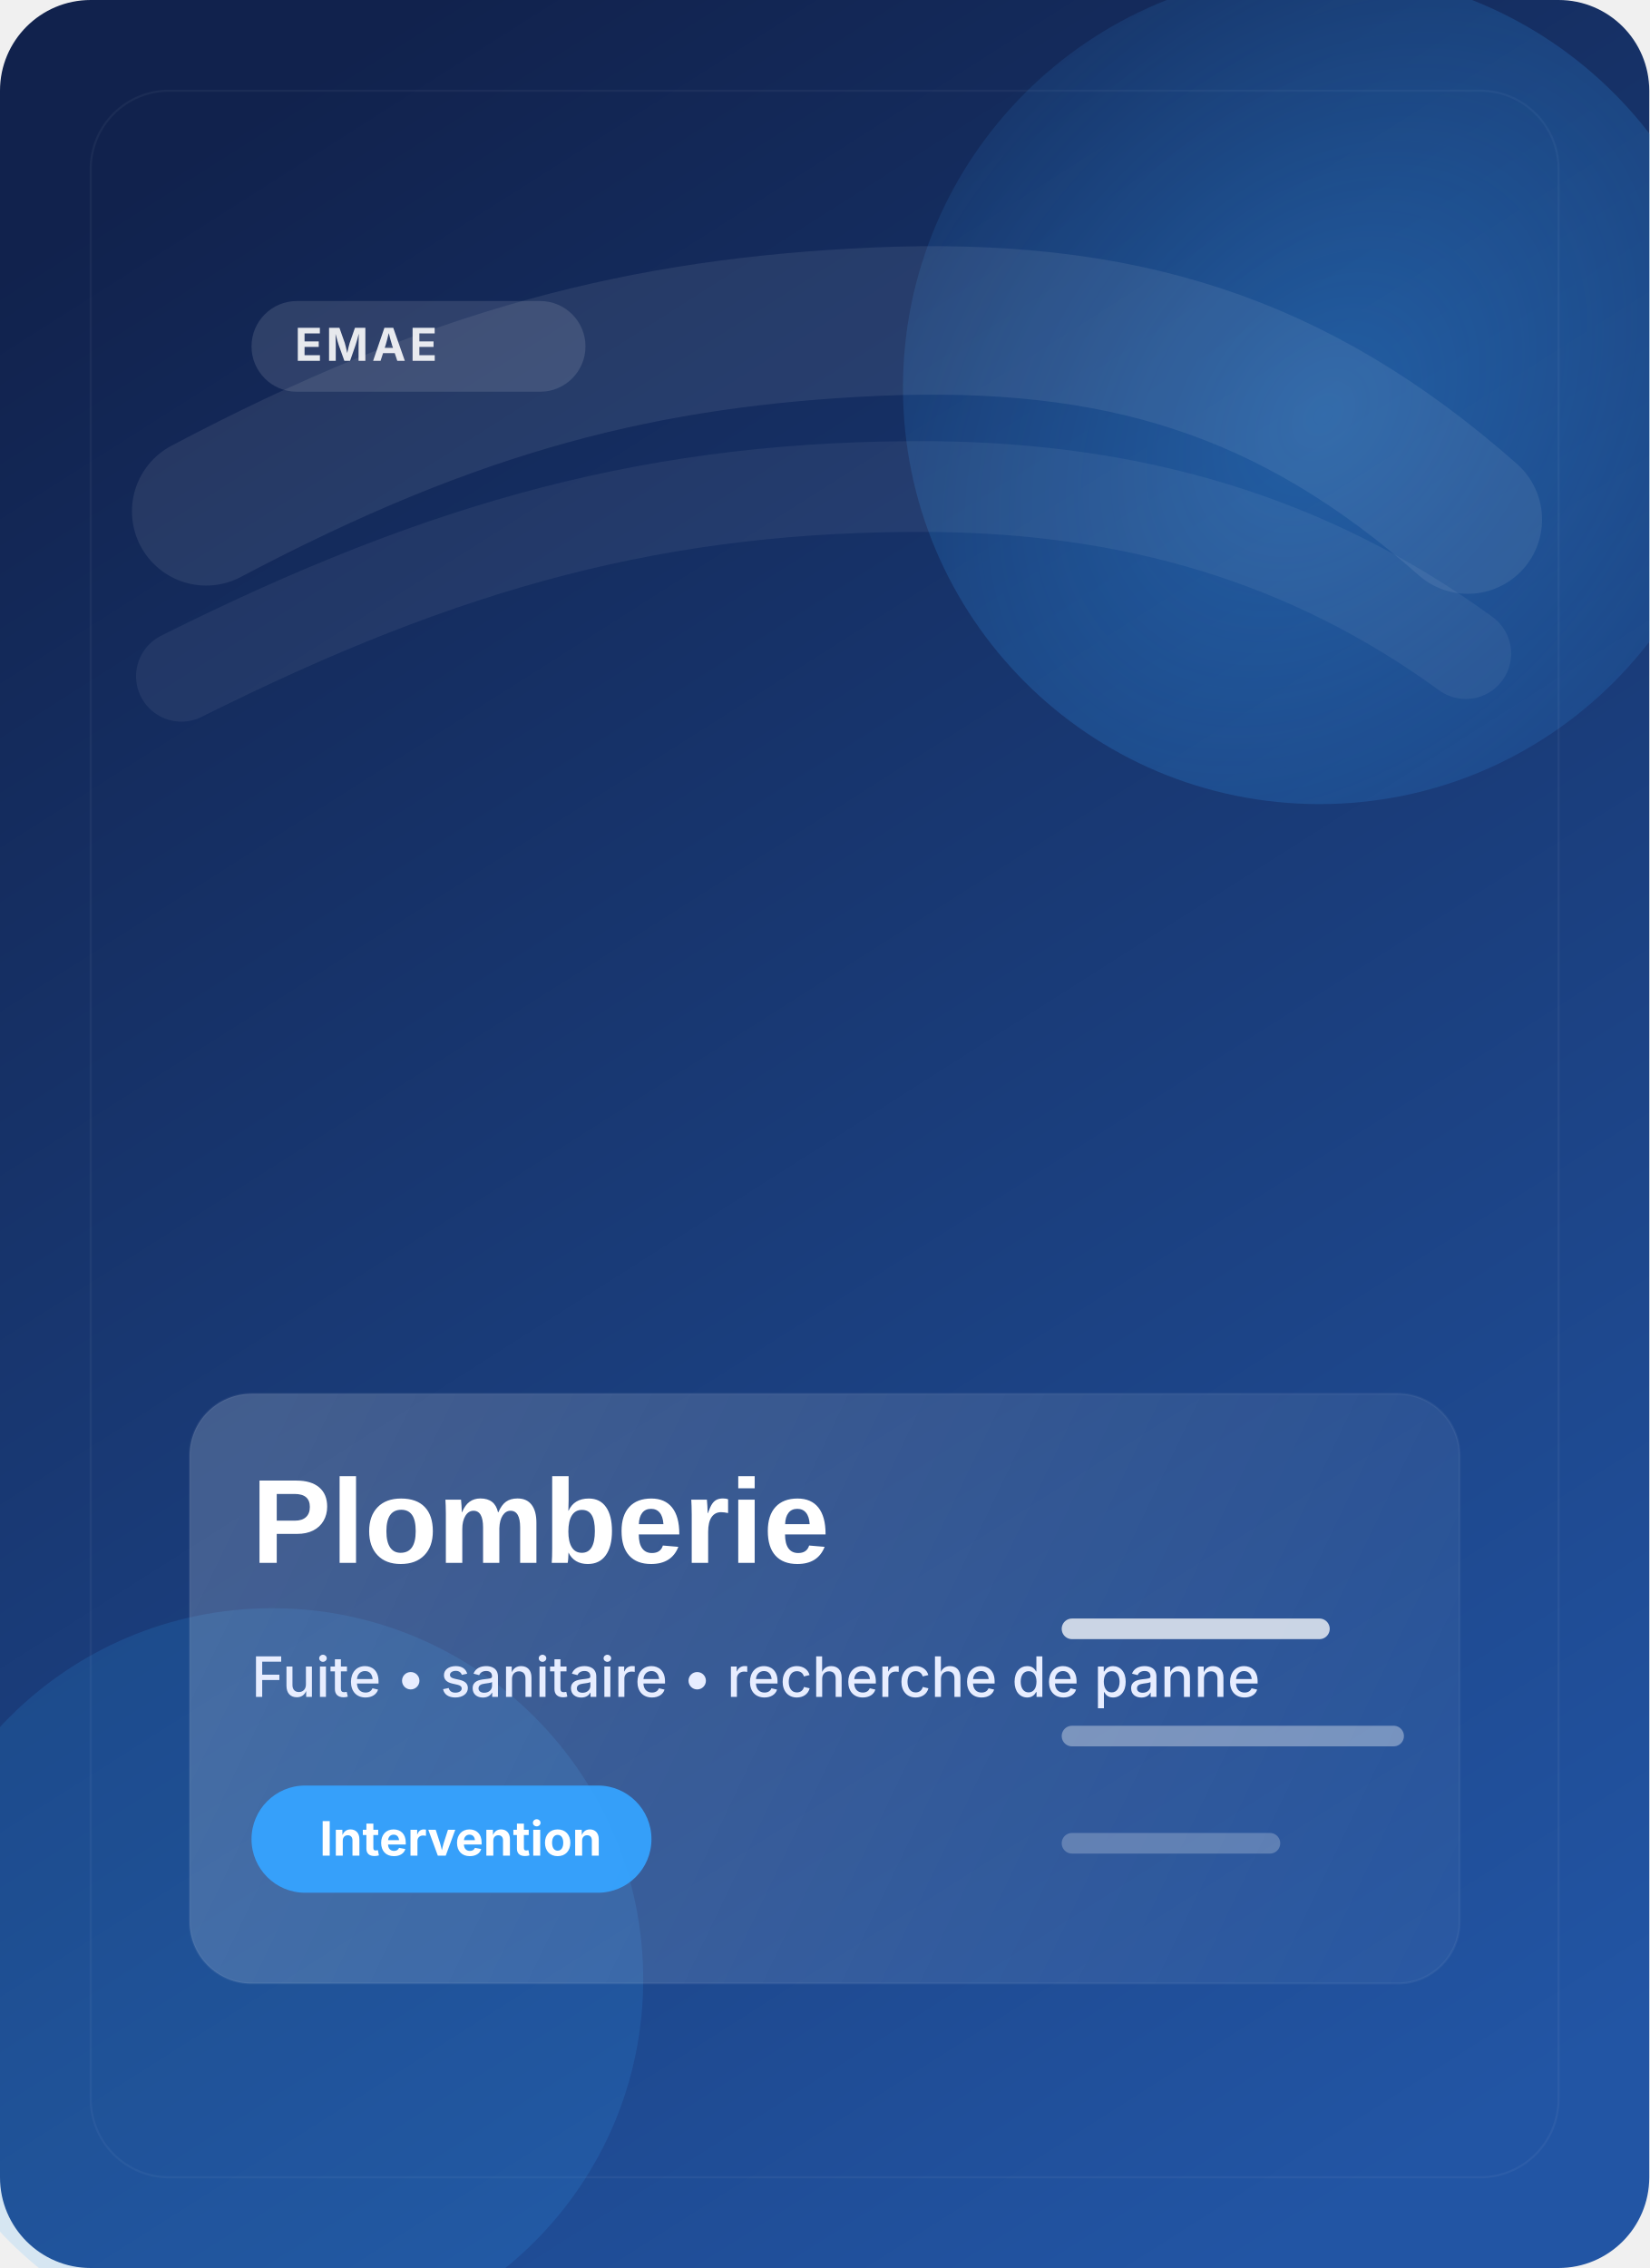
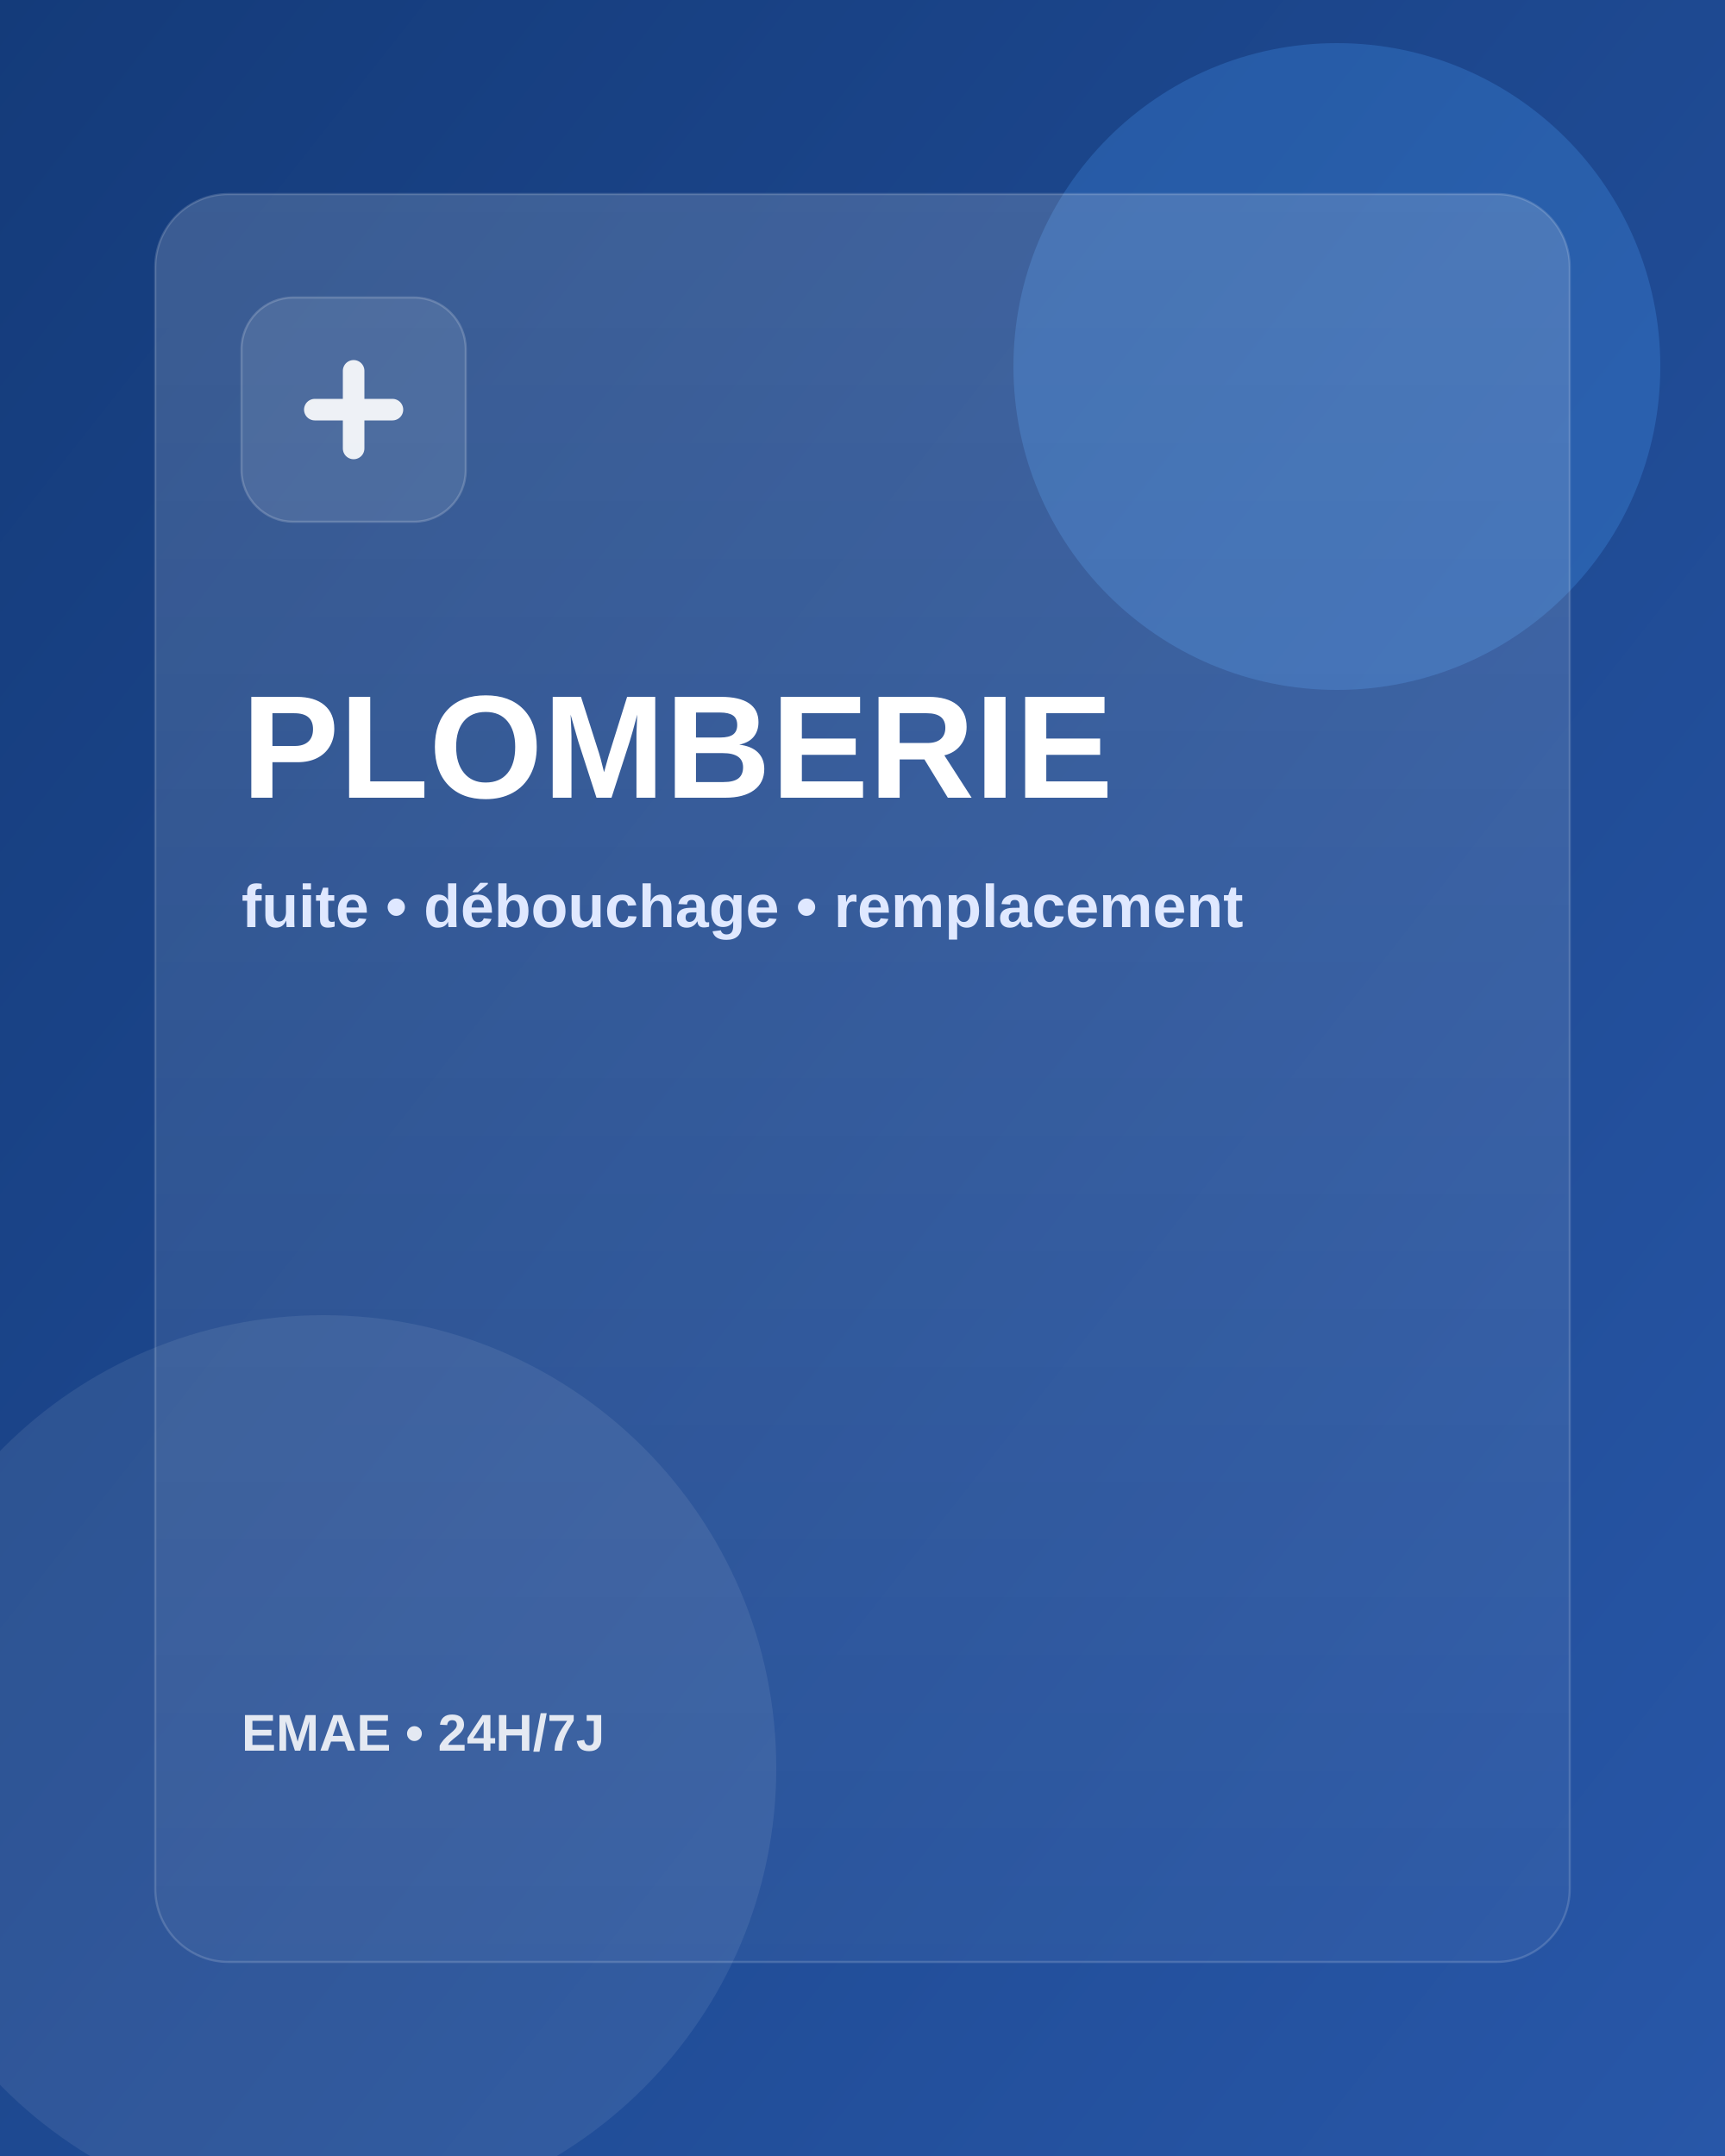
- <svg xmlns="http://www.w3.org/2000/svg" width="800" height="1100" viewBox="0 0 800 1100" fill="none">
+ <svg xmlns="http://www.w3.org/2000/svg" width="800" height="1000" viewBox="0 0 800 1000">
  <defs>
-     <linearGradient id="bg" x1="92" y1="74" x2="705" y2="1038" gradientUnits="userSpaceOnUse">
-       <stop stop-color="#11224d" />
-       <stop offset="1" stop-color="#2255a4" />
+     <linearGradient id="bg" x1="0" y1="0" x2="1" y2="1">
+       <stop offset="0%" stop-color="#143b7a" />
+       <stop offset="100%" stop-color="#2857a8" />
    </linearGradient>
-     <radialGradient id="glow" cx="0" cy="0" r="1" gradientUnits="userSpaceOnUse" gradientTransform="translate(642 201) rotate(128.58) scale(402 295)">
-       <stop stop-color="#36a4ff" stop-opacity=".38" />
-       <stop offset="1" stop-color="#36a4ff" stop-opacity="0" />
-     </radialGradient>
-     <linearGradient id="glass" x1="122" y1="708" x2="675" y2="973" gradientUnits="userSpaceOnUse">
-       <stop stop-color="white" stop-opacity=".18" />
-       <stop offset="1" stop-color="white" stop-opacity=".04" />
+     <linearGradient id="glass" x1="0" y1="0" x2="0" y2="1">
+       <stop offset="0%" stop-color="#ffffff" stop-opacity="0.16" />
+       <stop offset="100%" stop-color="#ffffff" stop-opacity="0.04" />
    </linearGradient>
  </defs>
-   <rect width="800" height="1100" rx="44" fill="url(#bg)" />
-   <rect x="44" y="44" width="712" height="1012" rx="38" stroke="rgba(255,255,255,.18)" stroke-opacity=".25" />
-   <circle cx="640" cy="188" r="202" fill="url(#glow)" />
-   <circle cx="132" cy="960" r="180" fill="#36a4ff" fill-opacity=".14" />
-   <path d="M100 248C221 184 313 161 425 156C543 151 627 177 712 252" stroke="white" stroke-opacity=".08" stroke-width="72" stroke-linecap="round" />
-   <path d="M88 328C216 264 320 235 453 236C549 237 634 261 711 317" stroke="white" stroke-opacity=".06" stroke-width="44" stroke-linecap="round" />
-   <rect x="92" y="676" width="616" height="286" rx="30" fill="url(#glass)" stroke="rgba(255,255,255,.18)" stroke-opacity=".28" />
-   <rect x="122" y="146" width="162" height="44" rx="22" fill="white" fill-opacity=".12" />
-   <text x="143" y="175" fill="white" fill-opacity=".88" font-family="Inter, Arial, sans-serif" font-size="22" font-weight="700" letter-spacing="1.8">EMAE</text>
-   <text x="122" y="758" fill="white" font-family="Montserrat, Arial, sans-serif" font-size="58" font-weight="800">Plomberie</text>
-   <text x="122" y="823" fill="#E7EDFF" font-family="Inter, Arial, sans-serif" font-size="27" font-weight="500">Fuite • sanitaire • recherche de panne</text>
-   <rect x="122" y="866" width="194" height="52" rx="26" fill="#36a4ff" fill-opacity=".94" />
-   <text x="155" y="900" fill="white" font-family="Inter, Arial, sans-serif" font-size="23" font-weight="700">Intervention</text>
-   <path d="M520 790H640" stroke="white" stroke-opacity=".75" stroke-width="10" stroke-linecap="round" />
-   <path d="M520 842H676" stroke="white" stroke-opacity=".36" stroke-width="10" stroke-linecap="round" />
-   <path d="M520 894H616" stroke="white" stroke-opacity=".24" stroke-width="10" stroke-linecap="round" />
+   <rect width="800" height="1000" fill="url(#bg)" />
+   <circle cx="620" cy="170" r="150" fill="#4aa3ff" opacity="0.24" />
+   <circle cx="150" cy="820" r="210" fill="#ffffff" opacity="0.08" />
+   <rect x="72" y="90" width="656" height="820" rx="34" fill="url(#glass)" stroke="#ffffff" stroke-opacity="0.16" />
+   <rect x="112" y="138" width="104" height="104" rx="24" fill="#ffffff" fill-opacity="0.10" stroke="#ffffff" stroke-opacity="0.18" />
+   <path d="M146 190h36M164 172v36" stroke="#ffffff" stroke-width="10" stroke-linecap="round" opacity="0.9" />
+   <text x="112" y="370" font-family="Arial, Helvetica, sans-serif" font-size="68" font-weight="700" fill="#ffffff">PLOMBERIE</text>
+   <text x="112" y="430" font-family="Arial, Helvetica, sans-serif" font-size="28" font-weight="600" fill="#dfe8ff">fuite • débouchage • remplacement</text>
+   <text x="112" y="812" font-family="Arial, Helvetica, sans-serif" font-size="24" font-weight="700" fill="#ffffff" fill-opacity="0.86">EMAE • 24H/7J</text>
</svg>
